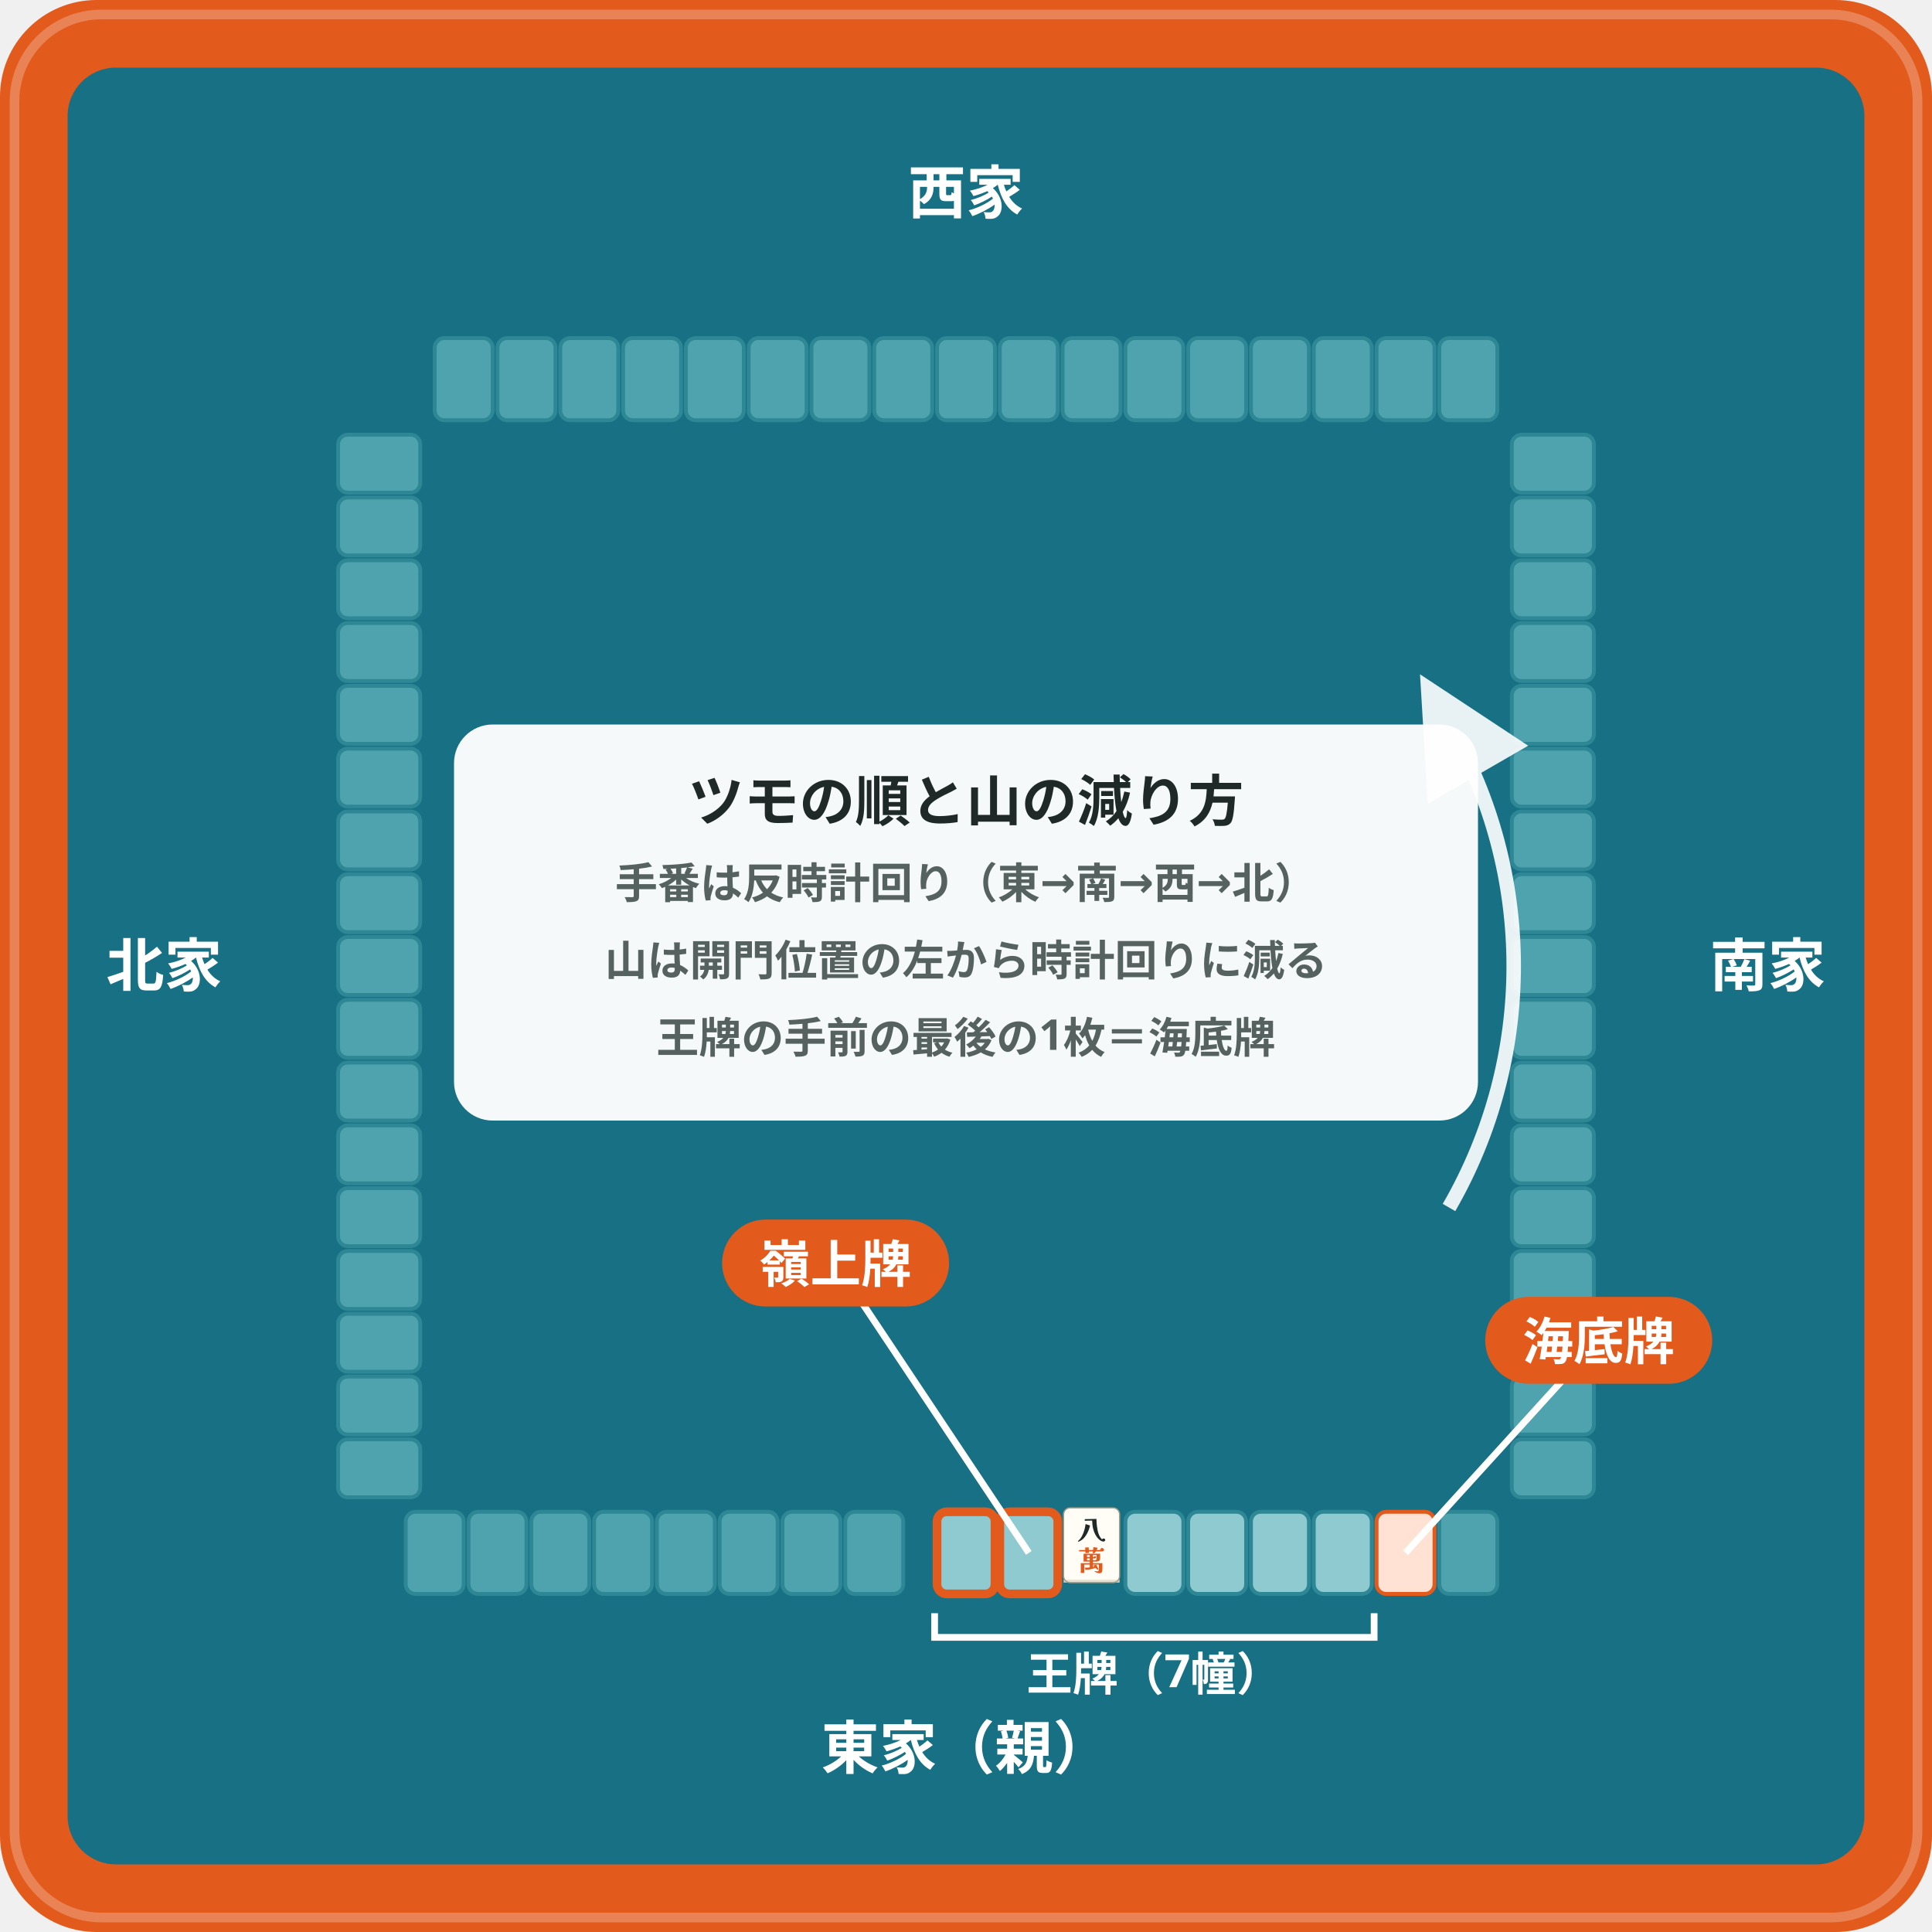
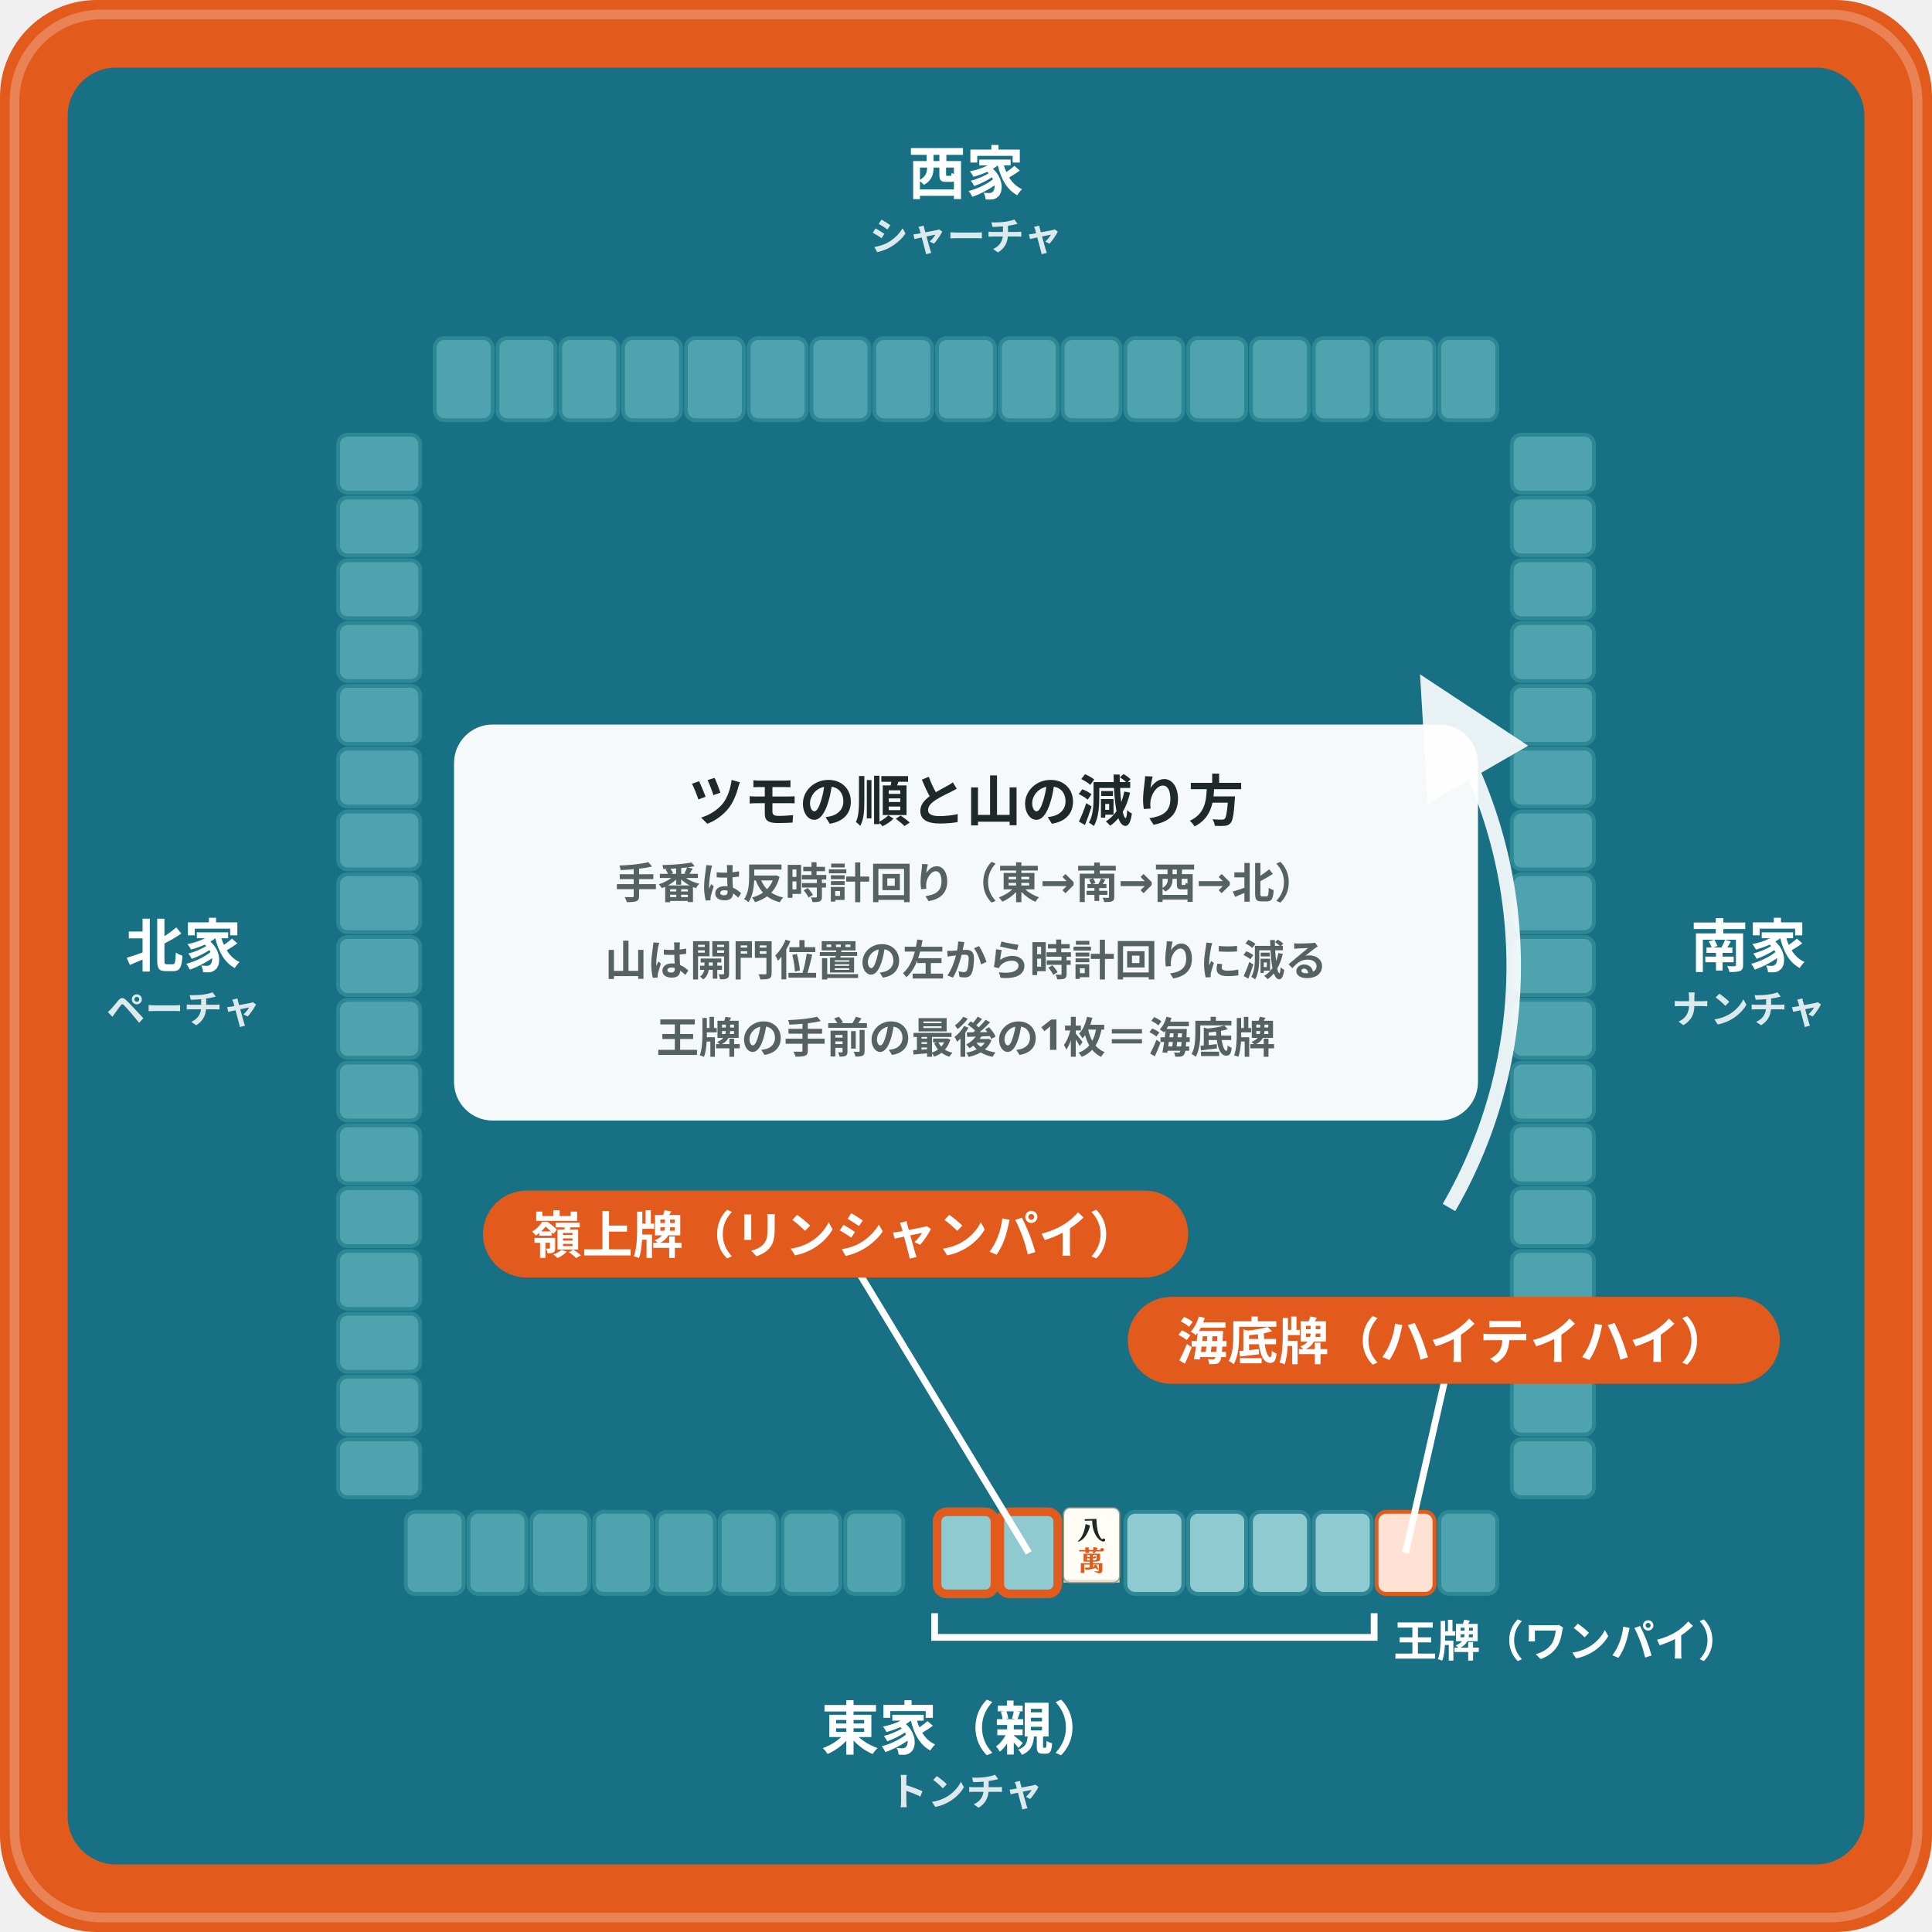
<svg xmlns="http://www.w3.org/2000/svg" viewBox="0 0 400 400" role="img" aria-label="ツモの順と山の減り方の図。手番は反時計回り、山は時計回りに減り、最後の1枚が海底牌">
  <defs>
    <marker id="ah" markerWidth="8" markerHeight="8" refX="4" refY="4" orient="auto">
      <path d="M0 0 L8 4 L0 8 Z" fill="#fff" />
    </marker>
  </defs>
  <rect width="400" height="400" rx="20" fill="#E25A1C" />
  <rect x="3" y="3" width="394" height="394" rx="18" fill="none" stroke="#fff" stroke-opacity=".25" stroke-width="2" />
  <rect x="14" y="14" width="372" height="372" rx="10" fill="#177083" />
  <g transform="rotate(0 200 200)">
    <rect x="298.0" y="313" width="12" height="17" rx="2" fill="#4FA3AE" stroke="#2E8794" stroke-width=".8" />
    <rect x="285.0" y="313" width="12" height="17" rx="2" fill="#FFE2D3" stroke="#E25A1C" stroke-width=".8" />
    <rect x="272.0" y="313" width="12" height="17" rx="2" fill="#8FCAD1" stroke="#2E8794" stroke-width=".8" />
    <rect x="259.0" y="313" width="12" height="17" rx="2" fill="#8FCAD1" stroke="#2E8794" stroke-width=".8" />
    <rect x="246.0" y="313" width="12" height="17" rx="2" fill="#8FCAD1" stroke="#2E8794" stroke-width=".8" />
    <rect x="233.0" y="313" width="12" height="17" rx="2" fill="#8FCAD1" stroke="#2E8794" stroke-width=".8" />
    <svg x="220.0" y="312" width="12" height="17.2" viewBox="-1 -1 62 89">
      <rect x="0" y="7" width="60" height="80" rx="7" fill="#177083" />
      <rect x="0" y="0" width="60" height="80" rx="7" fill="#FFFDF6" />
      <rect x="0" y="77" width="60" height="3" fill="#E3DCCB" opacity=".9" />
      <rect x="0" y="0" width="60" height="80" rx="7" fill="none" stroke="#A79E87" stroke-width="1.3" />
      <path transform="translate(14.82 34.75) scale(0.03 -0.03)" d="M451 529Q432 443 398.5 357.0Q365 271 316.5 193.0Q268 115 205 52Q182 30 151.0 10.5Q120 -9 91 -25Q82 -29 62.5 -38.5Q43 -48 32 -48Q19 -48 19 -37Q19 -31 22 -27Q23 -25 25.0 -23.0Q27 -21 28 -20Q74 22 106.0 63.5Q138 105 166 160Q216 255 247.0 364.5Q278 474 293 582ZM993 15Q993 -11 972.5 -27.5Q952 -44 926 -44Q913 -44 892.0 -37.0Q871 -30 851.5 -20.5Q832 -11 821 -5Q755 38 703.5 106.5Q652 175 617.0 254.0Q582 333 563 407Q545 479 536.5 555.5Q528 632 526 706L262 699V756L679 765Q681 703 684.5 642.0Q688 581 695 520Q706 434 724.0 345.0Q742 256 778.5 175.5Q815 95 879 31Q888 46 903.0 56.5Q918 67 938 67Q959 67 976.0 50.5Q993 34 993 15Z" fill="#1F2A28" />
      <path transform="translate(14.91 67.52) scale(0.03 -0.03)" d="M438 378V448H341V378ZM438 493V568H341V493ZM682 568H554V493H580Q583 506 595.0 515.5Q607 525 622 525Q638 525 650.0 513.0Q662 501 662 487Q662 470 652.0 459.0Q642 448 622 448H554V378Q568 378 582.5 377.5Q597 377 611 377Q649 377 665.5 395.5Q682 414 682 455ZM889 67Q889 27 882.5 -7.5Q876 -42 852.5 -63.0Q829 -84 778 -84Q755 -84 726.0 -75.0Q697 -66 669.0 -53.5Q641 -41 622 -29Q621 -28 617 -26Q607 -20 607 -14Q607 -5 618 -5Q627 -5 636.0 -6.5Q645 -8 653 -10Q667 -12 681.5 -14.0Q696 -16 711 -16Q736 -16 746.5 -1.5Q757 13 760.0 34.0Q763 55 763 76Q763 114 762.5 152.0Q762 190 762 227H554V135Q566 137 578.5 138.5Q591 140 603 142L559 184Q567 189 586.5 197.5Q606 206 625.5 213.5Q645 221 653 221Q660 221 663.5 219.0Q667 217 671 214Q676 211 687.5 189.0Q699 167 712.0 139.5Q725 112 734.5 89.5Q744 67 744 62Q744 55 738.5 48.0Q733 41 725 41Q719 41 714.5 43.5Q710 46 706 49Q702 52 699.0 55.5Q696 59 692 62L642 109Q594 89 531.5 73.0Q469 57 405.5 47.5Q342 38 289 37L254 116Q302 116 347.5 118.5Q393 121 438 124V227H240V-72H118V276H438V333H218V615H808V456Q808 386 770.0 359.5Q732 333 667 333H554V276H889ZM947 757Q947 726 926.0 711.0Q905 696 875 696H656Q650 686 635.5 669.0Q621 652 604.0 638.5Q587 625 574 625Q549 625 549 649Q549 661 550.5 672.5Q552 684 553 696H406L409 644L285 636L281 696H59V746L279 747L274 838L399 842L404 747H558Q561 773 563.5 798.5Q566 824 569 852Q595 847 619.5 843.5Q644 840 667 836Q669 836 674.5 835.0Q680 834 686 833Q693 832 698.5 831.0Q704 830 705 830Q709 828 712.0 825.5Q715 823 715 818Q715 811 709.0 797.0Q703 783 695.5 769.0Q688 755 682 747H810Q812 773 828.5 795.5Q845 818 876 818Q901 818 924.0 800.0Q947 782 947 757Z" fill="#E25A1C" />
    </svg>
    <rect x="207.0" y="313" width="12" height="17" rx="2" fill="#8FCAD1" stroke="#2E8794" stroke-width=".8" />
    <rect x="207.0" y="313" width="12" height="17" rx="2" fill="none" stroke="#E25A1C" stroke-width="1.8" />
    <rect x="194.0" y="313" width="12" height="17" rx="2" fill="#8FCAD1" stroke="#2E8794" stroke-width=".8" />
    <rect x="194.0" y="313" width="12" height="17" rx="2" fill="none" stroke="#E25A1C" stroke-width="1.8" />
    <rect x="175.0" y="313" width="12" height="17" rx="2" fill="#4FA3AE" stroke="#2E8794" stroke-width=".8" />
    <rect x="162.0" y="313" width="12" height="17" rx="2" fill="#4FA3AE" stroke="#2E8794" stroke-width=".8" />
    <rect x="149.0" y="313" width="12" height="17" rx="2" fill="#4FA3AE" stroke="#2E8794" stroke-width=".8" />
    <rect x="136.0" y="313" width="12" height="17" rx="2" fill="#4FA3AE" stroke="#2E8794" stroke-width=".8" />
    <rect x="123.0" y="313" width="12" height="17" rx="2" fill="#4FA3AE" stroke="#2E8794" stroke-width=".8" />
    <rect x="110.0" y="313" width="12" height="17" rx="2" fill="#4FA3AE" stroke="#2E8794" stroke-width=".8" />
    <rect x="97.0" y="313" width="12" height="17" rx="2" fill="#4FA3AE" stroke="#2E8794" stroke-width=".8" />
    <rect x="84.0" y="313" width="12" height="17" rx="2" fill="#4FA3AE" stroke="#2E8794" stroke-width=".8" />
  </g>
  <g transform="rotate(270 200 200)">
    <rect x="298.0" y="313" width="12" height="17" rx="2" fill="#4FA3AE" stroke="#2E8794" stroke-width=".8" />
    <rect x="285.0" y="313" width="12" height="17" rx="2" fill="#4FA3AE" stroke="#2E8794" stroke-width=".8" />
    <rect x="272.0" y="313" width="12" height="17" rx="2" fill="#4FA3AE" stroke="#2E8794" stroke-width=".8" />
    <rect x="259.0" y="313" width="12" height="17" rx="2" fill="#4FA3AE" stroke="#2E8794" stroke-width=".8" />
    <rect x="246.0" y="313" width="12" height="17" rx="2" fill="#4FA3AE" stroke="#2E8794" stroke-width=".8" />
    <rect x="233.0" y="313" width="12" height="17" rx="2" fill="#4FA3AE" stroke="#2E8794" stroke-width=".8" />
    <rect x="220.0" y="313" width="12" height="17" rx="2" fill="#4FA3AE" stroke="#2E8794" stroke-width=".8" />
    <rect x="207.0" y="313" width="12" height="17" rx="2" fill="#4FA3AE" stroke="#2E8794" stroke-width=".8" />
    <rect x="194.0" y="313" width="12" height="17" rx="2" fill="#4FA3AE" stroke="#2E8794" stroke-width=".8" />
    <rect x="181.0" y="313" width="12" height="17" rx="2" fill="#4FA3AE" stroke="#2E8794" stroke-width=".8" />
    <rect x="168.0" y="313" width="12" height="17" rx="2" fill="#4FA3AE" stroke="#2E8794" stroke-width=".8" />
    <rect x="155.0" y="313" width="12" height="17" rx="2" fill="#4FA3AE" stroke="#2E8794" stroke-width=".8" />
    <rect x="142.0" y="313" width="12" height="17" rx="2" fill="#4FA3AE" stroke="#2E8794" stroke-width=".8" />
    <rect x="129.0" y="313" width="12" height="17" rx="2" fill="#4FA3AE" stroke="#2E8794" stroke-width=".8" />
    <rect x="116.0" y="313" width="12" height="17" rx="2" fill="#4FA3AE" stroke="#2E8794" stroke-width=".8" />
    <rect x="103.0" y="313" width="12" height="17" rx="2" fill="#4FA3AE" stroke="#2E8794" stroke-width=".8" />
    <rect x="90.0" y="313" width="12" height="17" rx="2" fill="#4FA3AE" stroke="#2E8794" stroke-width=".8" />
  </g>
  <g transform="rotate(180 200 200)">
    <rect x="298.0" y="313" width="12" height="17" rx="2" fill="#4FA3AE" stroke="#2E8794" stroke-width=".8" />
    <rect x="285.0" y="313" width="12" height="17" rx="2" fill="#4FA3AE" stroke="#2E8794" stroke-width=".8" />
    <rect x="272.0" y="313" width="12" height="17" rx="2" fill="#4FA3AE" stroke="#2E8794" stroke-width=".8" />
    <rect x="259.0" y="313" width="12" height="17" rx="2" fill="#4FA3AE" stroke="#2E8794" stroke-width=".8" />
    <rect x="246.0" y="313" width="12" height="17" rx="2" fill="#4FA3AE" stroke="#2E8794" stroke-width=".8" />
    <rect x="233.0" y="313" width="12" height="17" rx="2" fill="#4FA3AE" stroke="#2E8794" stroke-width=".8" />
    <rect x="220.0" y="313" width="12" height="17" rx="2" fill="#4FA3AE" stroke="#2E8794" stroke-width=".8" />
    <rect x="207.0" y="313" width="12" height="17" rx="2" fill="#4FA3AE" stroke="#2E8794" stroke-width=".8" />
    <rect x="194.0" y="313" width="12" height="17" rx="2" fill="#4FA3AE" stroke="#2E8794" stroke-width=".8" />
    <rect x="181.0" y="313" width="12" height="17" rx="2" fill="#4FA3AE" stroke="#2E8794" stroke-width=".8" />
    <rect x="168.0" y="313" width="12" height="17" rx="2" fill="#4FA3AE" stroke="#2E8794" stroke-width=".8" />
    <rect x="155.0" y="313" width="12" height="17" rx="2" fill="#4FA3AE" stroke="#2E8794" stroke-width=".8" />
    <rect x="142.0" y="313" width="12" height="17" rx="2" fill="#4FA3AE" stroke="#2E8794" stroke-width=".8" />
    <rect x="129.0" y="313" width="12" height="17" rx="2" fill="#4FA3AE" stroke="#2E8794" stroke-width=".8" />
    <rect x="116.0" y="313" width="12" height="17" rx="2" fill="#4FA3AE" stroke="#2E8794" stroke-width=".8" />
    <rect x="103.0" y="313" width="12" height="17" rx="2" fill="#4FA3AE" stroke="#2E8794" stroke-width=".8" />
    <rect x="90.0" y="313" width="12" height="17" rx="2" fill="#4FA3AE" stroke="#2E8794" stroke-width=".8" />
  </g>
  <g transform="rotate(90 200 200)">
    <rect x="298.0" y="313" width="12" height="17" rx="2" fill="#4FA3AE" stroke="#2E8794" stroke-width=".8" />
    <rect x="285.0" y="313" width="12" height="17" rx="2" fill="#4FA3AE" stroke="#2E8794" stroke-width=".8" />
    <rect x="272.0" y="313" width="12" height="17" rx="2" fill="#4FA3AE" stroke="#2E8794" stroke-width=".8" />
    <rect x="259.0" y="313" width="12" height="17" rx="2" fill="#4FA3AE" stroke="#2E8794" stroke-width=".8" />
    <rect x="246.0" y="313" width="12" height="17" rx="2" fill="#4FA3AE" stroke="#2E8794" stroke-width=".8" />
    <rect x="233.0" y="313" width="12" height="17" rx="2" fill="#4FA3AE" stroke="#2E8794" stroke-width=".8" />
    <rect x="220.0" y="313" width="12" height="17" rx="2" fill="#4FA3AE" stroke="#2E8794" stroke-width=".8" />
    <rect x="207.0" y="313" width="12" height="17" rx="2" fill="#4FA3AE" stroke="#2E8794" stroke-width=".8" />
    <rect x="194.0" y="313" width="12" height="17" rx="2" fill="#4FA3AE" stroke="#2E8794" stroke-width=".8" />
    <rect x="181.0" y="313" width="12" height="17" rx="2" fill="#4FA3AE" stroke="#2E8794" stroke-width=".8" />
    <rect x="168.0" y="313" width="12" height="17" rx="2" fill="#4FA3AE" stroke="#2E8794" stroke-width=".8" />
    <rect x="155.0" y="313" width="12" height="17" rx="2" fill="#4FA3AE" stroke="#2E8794" stroke-width=".8" />
    <rect x="142.0" y="313" width="12" height="17" rx="2" fill="#4FA3AE" stroke="#2E8794" stroke-width=".8" />
    <rect x="129.0" y="313" width="12" height="17" rx="2" fill="#4FA3AE" stroke="#2E8794" stroke-width=".8" />
    <rect x="116.0" y="313" width="12" height="17" rx="2" fill="#4FA3AE" stroke="#2E8794" stroke-width=".8" />
    <rect x="103.0" y="313" width="12" height="17" rx="2" fill="#4FA3AE" stroke="#2E8794" stroke-width=".8" />
    <rect x="90.0" y="313" width="12" height="17" rx="2" fill="#4FA3AE" stroke="#2E8794" stroke-width=".8" />
  </g>
-   <text x="200" y="362" text-anchor="middle" dominant-baseline="middle" font-size="12" font-weight="900" fill="#fff" font-family="Noto Sans JP, sans-serif">東家（親）</text>
-   <text x="366" y="200" text-anchor="middle" dominant-baseline="middle" font-size="12" font-weight="900" fill="#fff" font-family="Noto Sans JP, sans-serif">南家</text>
-   <text x="200" y="40" text-anchor="middle" dominant-baseline="middle" font-size="12" font-weight="900" fill="#fff" font-family="Noto Sans JP, sans-serif">西家</text>
-   <text x="34" y="200" text-anchor="middle" dominant-baseline="middle" font-size="12" font-weight="900" fill="#fff" font-family="Noto Sans JP, sans-serif">北家</text>
+   <text x="200" y="358" text-anchor="middle" dominant-baseline="middle" font-size="12" font-weight="900" fill="#fff" font-family="Noto Sans JP, sans-serif">東家（親）</text>
+   <text x="200" y="371" text-anchor="middle" dominant-baseline="middle" font-size="8" font-weight="700" fill="#fff" fill-opacity=".85" font-family="Noto Sans JP, sans-serif">トンチャ</text>
+   <text x="362" y="196" text-anchor="middle" dominant-baseline="middle" font-size="12" font-weight="900" fill="#fff" font-family="Noto Sans JP, sans-serif">南家</text>
+   <text x="362" y="209" text-anchor="middle" dominant-baseline="middle" font-size="8" font-weight="700" fill="#fff" fill-opacity=".85" font-family="Noto Sans JP, sans-serif">ナンチャ</text>
+   <text x="200" y="36" text-anchor="middle" dominant-baseline="middle" font-size="12" font-weight="900" fill="#fff" font-family="Noto Sans JP, sans-serif">西家</text>
+   <text x="200" y="49" text-anchor="middle" dominant-baseline="middle" font-size="8" font-weight="700" fill="#fff" fill-opacity=".85" font-family="Noto Sans JP, sans-serif">シャーチャ</text>
+   <text x="38" y="196" text-anchor="middle" dominant-baseline="middle" font-size="12" font-weight="900" fill="#fff" font-family="Noto Sans JP, sans-serif">北家</text>
+   <text x="38" y="209" text-anchor="middle" dominant-baseline="middle" font-size="8" font-weight="700" fill="#fff" fill-opacity=".85" font-family="Noto Sans JP, sans-serif">ペーチャ</text>
  <path d="M193.5 334 v5 H284.5 v-5" fill="none" stroke="#fff" stroke-width="1.4" />
-   <text x="239.0" y="350" text-anchor="middle" font-size="9.5" font-weight="900" fill="#fff" font-family="Noto Sans JP, sans-serif">王牌（7幢）</text>
+   <text x="288.5" y="343" text-anchor="start" font-size="9" font-weight="900" fill="#fff" font-family="Noto Sans JP, sans-serif">王牌（ワンパイ）</text>
  <rect x="94" y="150" width="212" height="82" rx="8" fill="#fff" opacity=".96" />
  <text x="200" y="170" text-anchor="middle" font-size="11.5" font-weight="900" fill="#1F2A28" font-family="Noto Sans JP, sans-serif">ツモの順と山の減り方</text>
  <text x="200" y="186" text-anchor="middle" font-size="8.8" font-weight="700" fill="#55625F" font-family="Noto Sans JP, sans-serif">手番は反時計回り（東→南→西→北）</text>
  <text x="200" y="202" text-anchor="middle" font-size="8.8" font-weight="700" fill="#55625F" font-family="Noto Sans JP, sans-serif">山は開門位置の左から時計回りに減る</text>
  <text x="200" y="218" text-anchor="middle" font-size="8.8" font-weight="700" fill="#55625F" font-family="Noto Sans JP, sans-serif">王牌の手前の最後の1枚＝海底牌</text>
  <path d="M300 250 A100 100 0 0 0 300 150" fill="none" stroke="#fff" stroke-width="3" marker-end="url(#ah)" opacity=".9" />
-   <line x1="291.0" y1="321.5" x2="331.0" y2="277.5" stroke="#fff" stroke-width="1.4" />
-   <rect x="307.5" y="268.5" width="47.0" height="18" rx="9" fill="#E25A1C" />
-   <text x="331.0" y="281.5" text-anchor="middle" font-size="10.5" font-weight="900" fill="#fff" font-family="Noto Sans JP, sans-serif">海底牌</text>
-   <line x1="213.0" y1="321.5" x2="173.0" y2="261.5" stroke="#fff" stroke-width="1.4" />
-   <rect x="149.5" y="252.5" width="47.0" height="18" rx="9" fill="#E25A1C" />
-   <text x="173.0" y="265.5" text-anchor="middle" font-size="10.5" font-weight="900" fill="#fff" font-family="Noto Sans JP, sans-serif">嶺上牌</text>
+   <line x1="291.0" y1="321.5" x2="301.0" y2="277.5" stroke="#fff" stroke-width="1.4" />
+   <rect x="233.5" y="268.5" width="135.0" height="18" rx="9" fill="#E25A1C" />
+   <text x="301.0" y="281.5" text-anchor="middle" font-size="10.5" font-weight="900" fill="#fff" font-family="Noto Sans JP, sans-serif">海底牌（ハイテイハイ）</text>
+   <line x1="213.0" y1="321.5" x2="173.0" y2="255.5" stroke="#fff" stroke-width="1.4" />
+   <rect x="100.0" y="246.5" width="146.0" height="18" rx="9" fill="#E25A1C" />
+   <text x="173.0" y="259.5" text-anchor="middle" font-size="10.5" font-weight="900" fill="#fff" font-family="Noto Sans JP, sans-serif">嶺上牌（リンシャンパイ）</text>
</svg>
